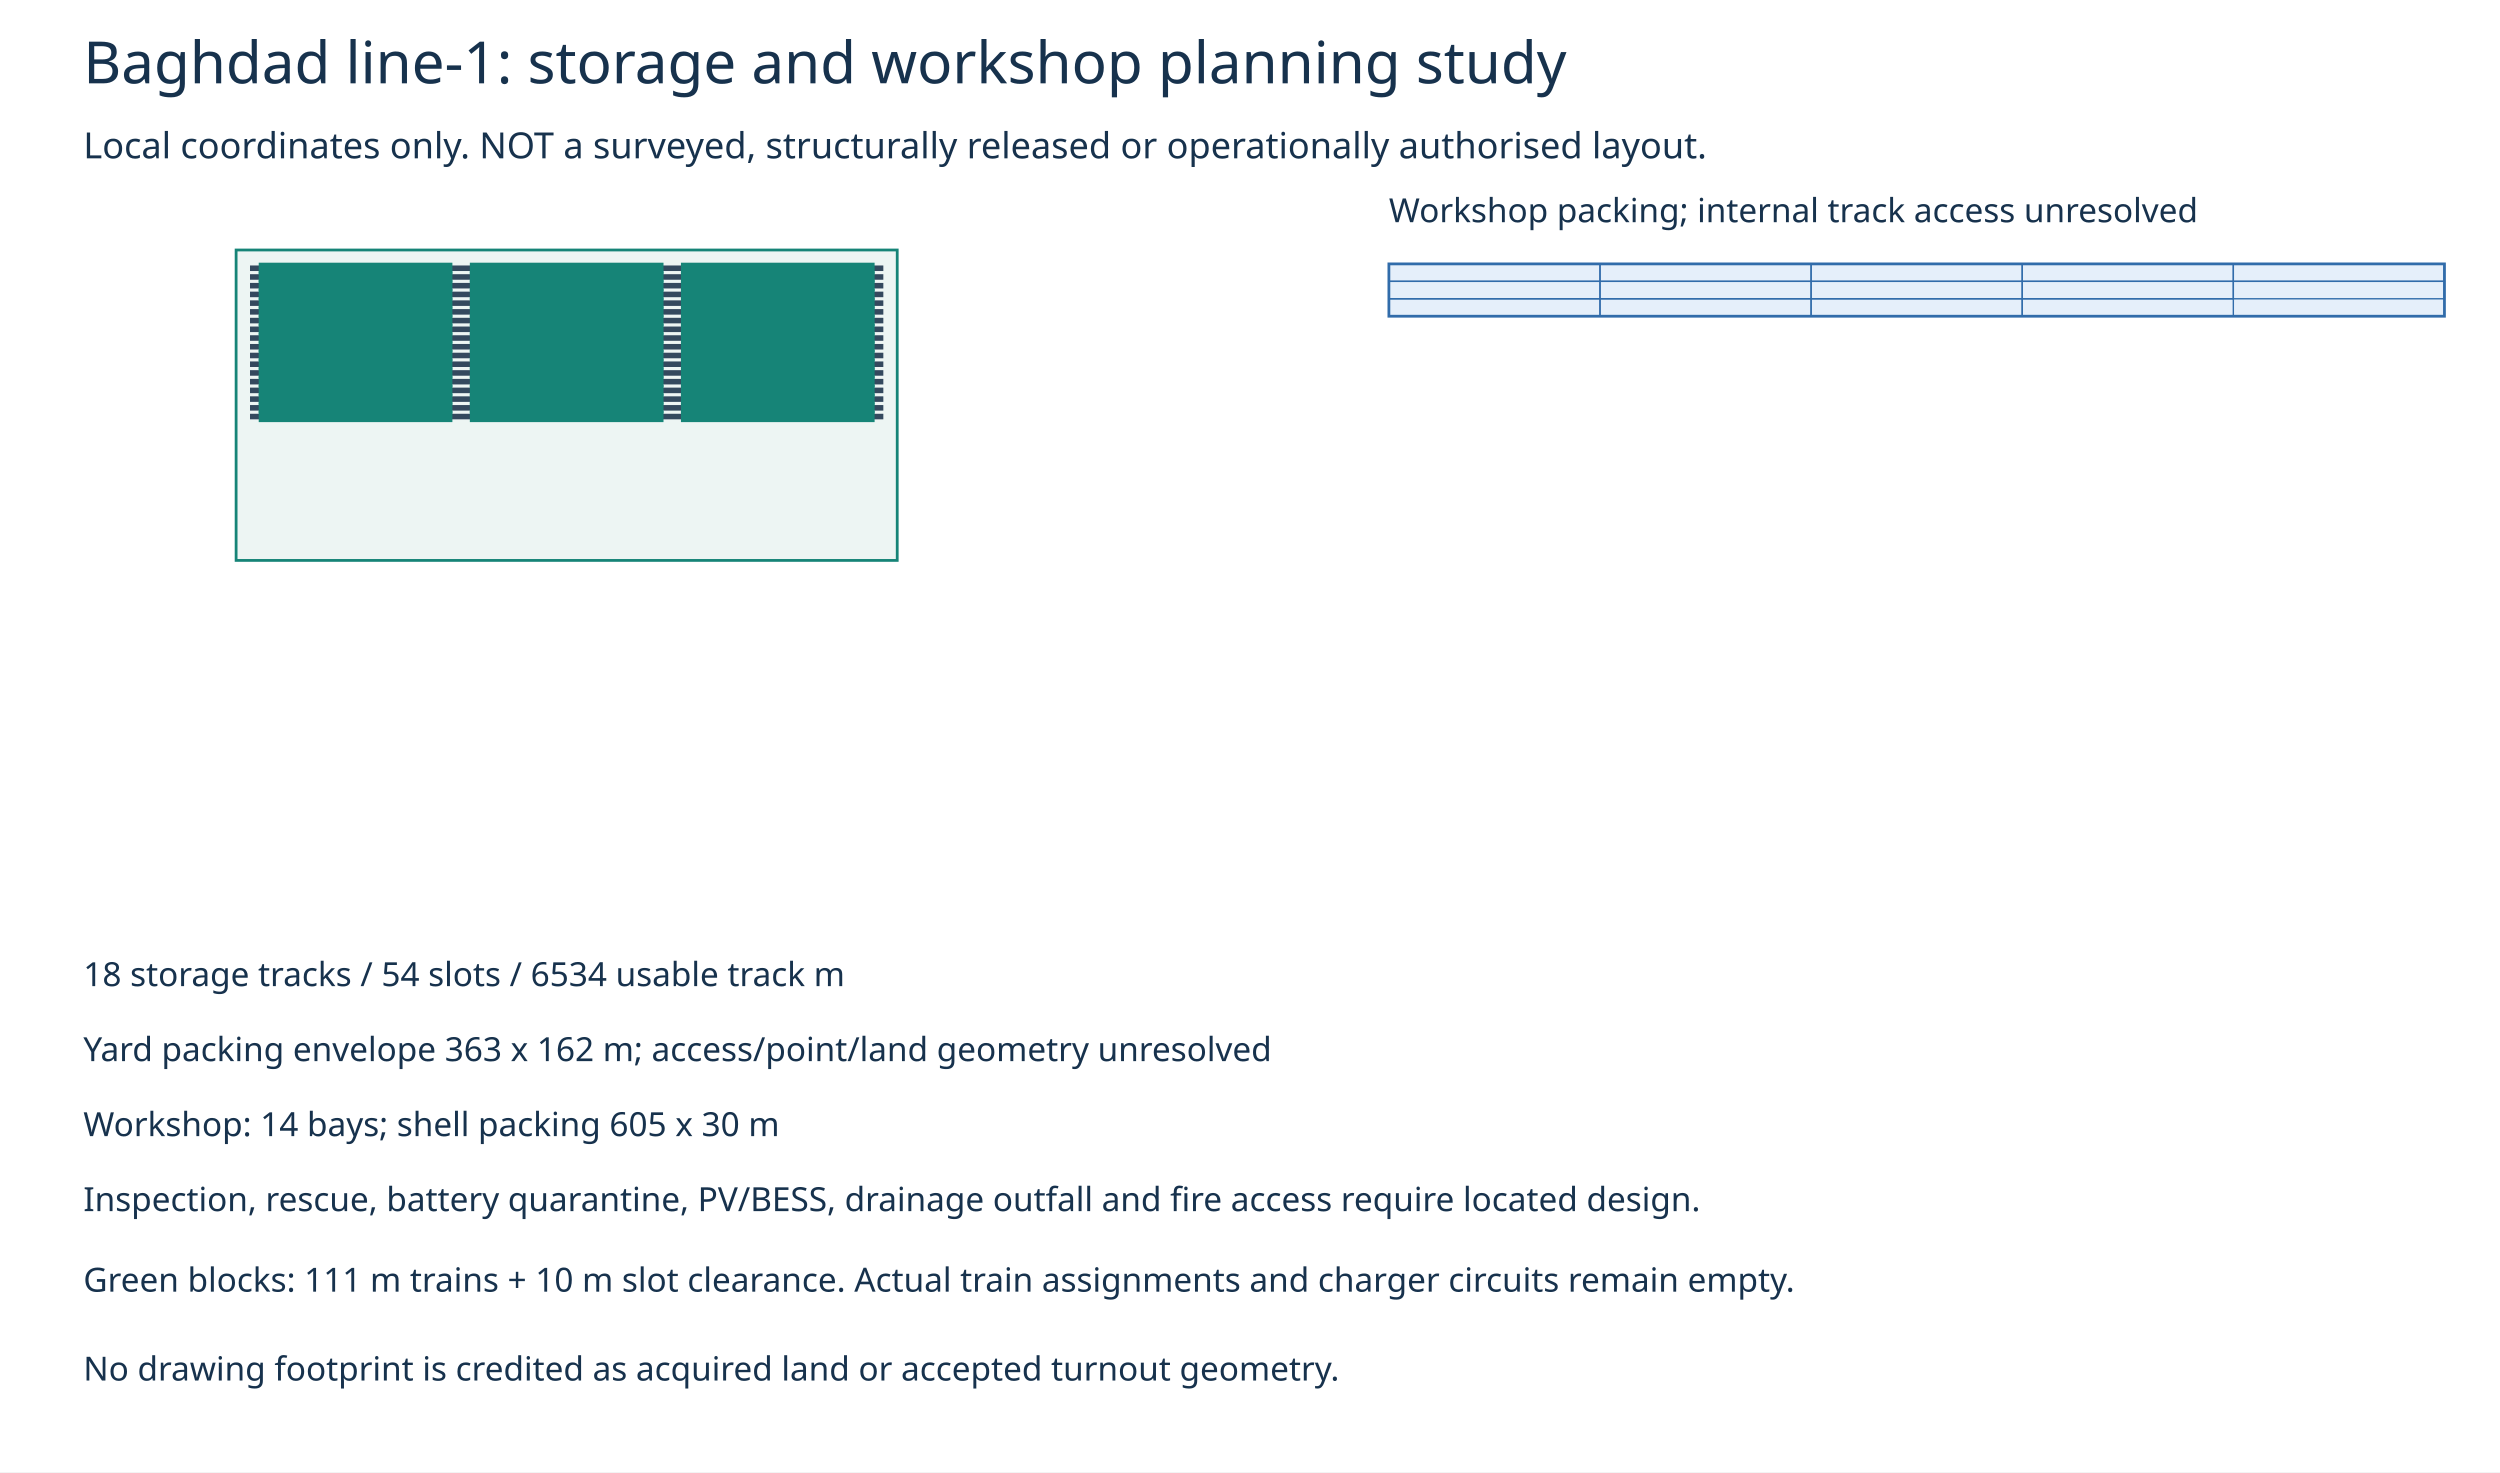
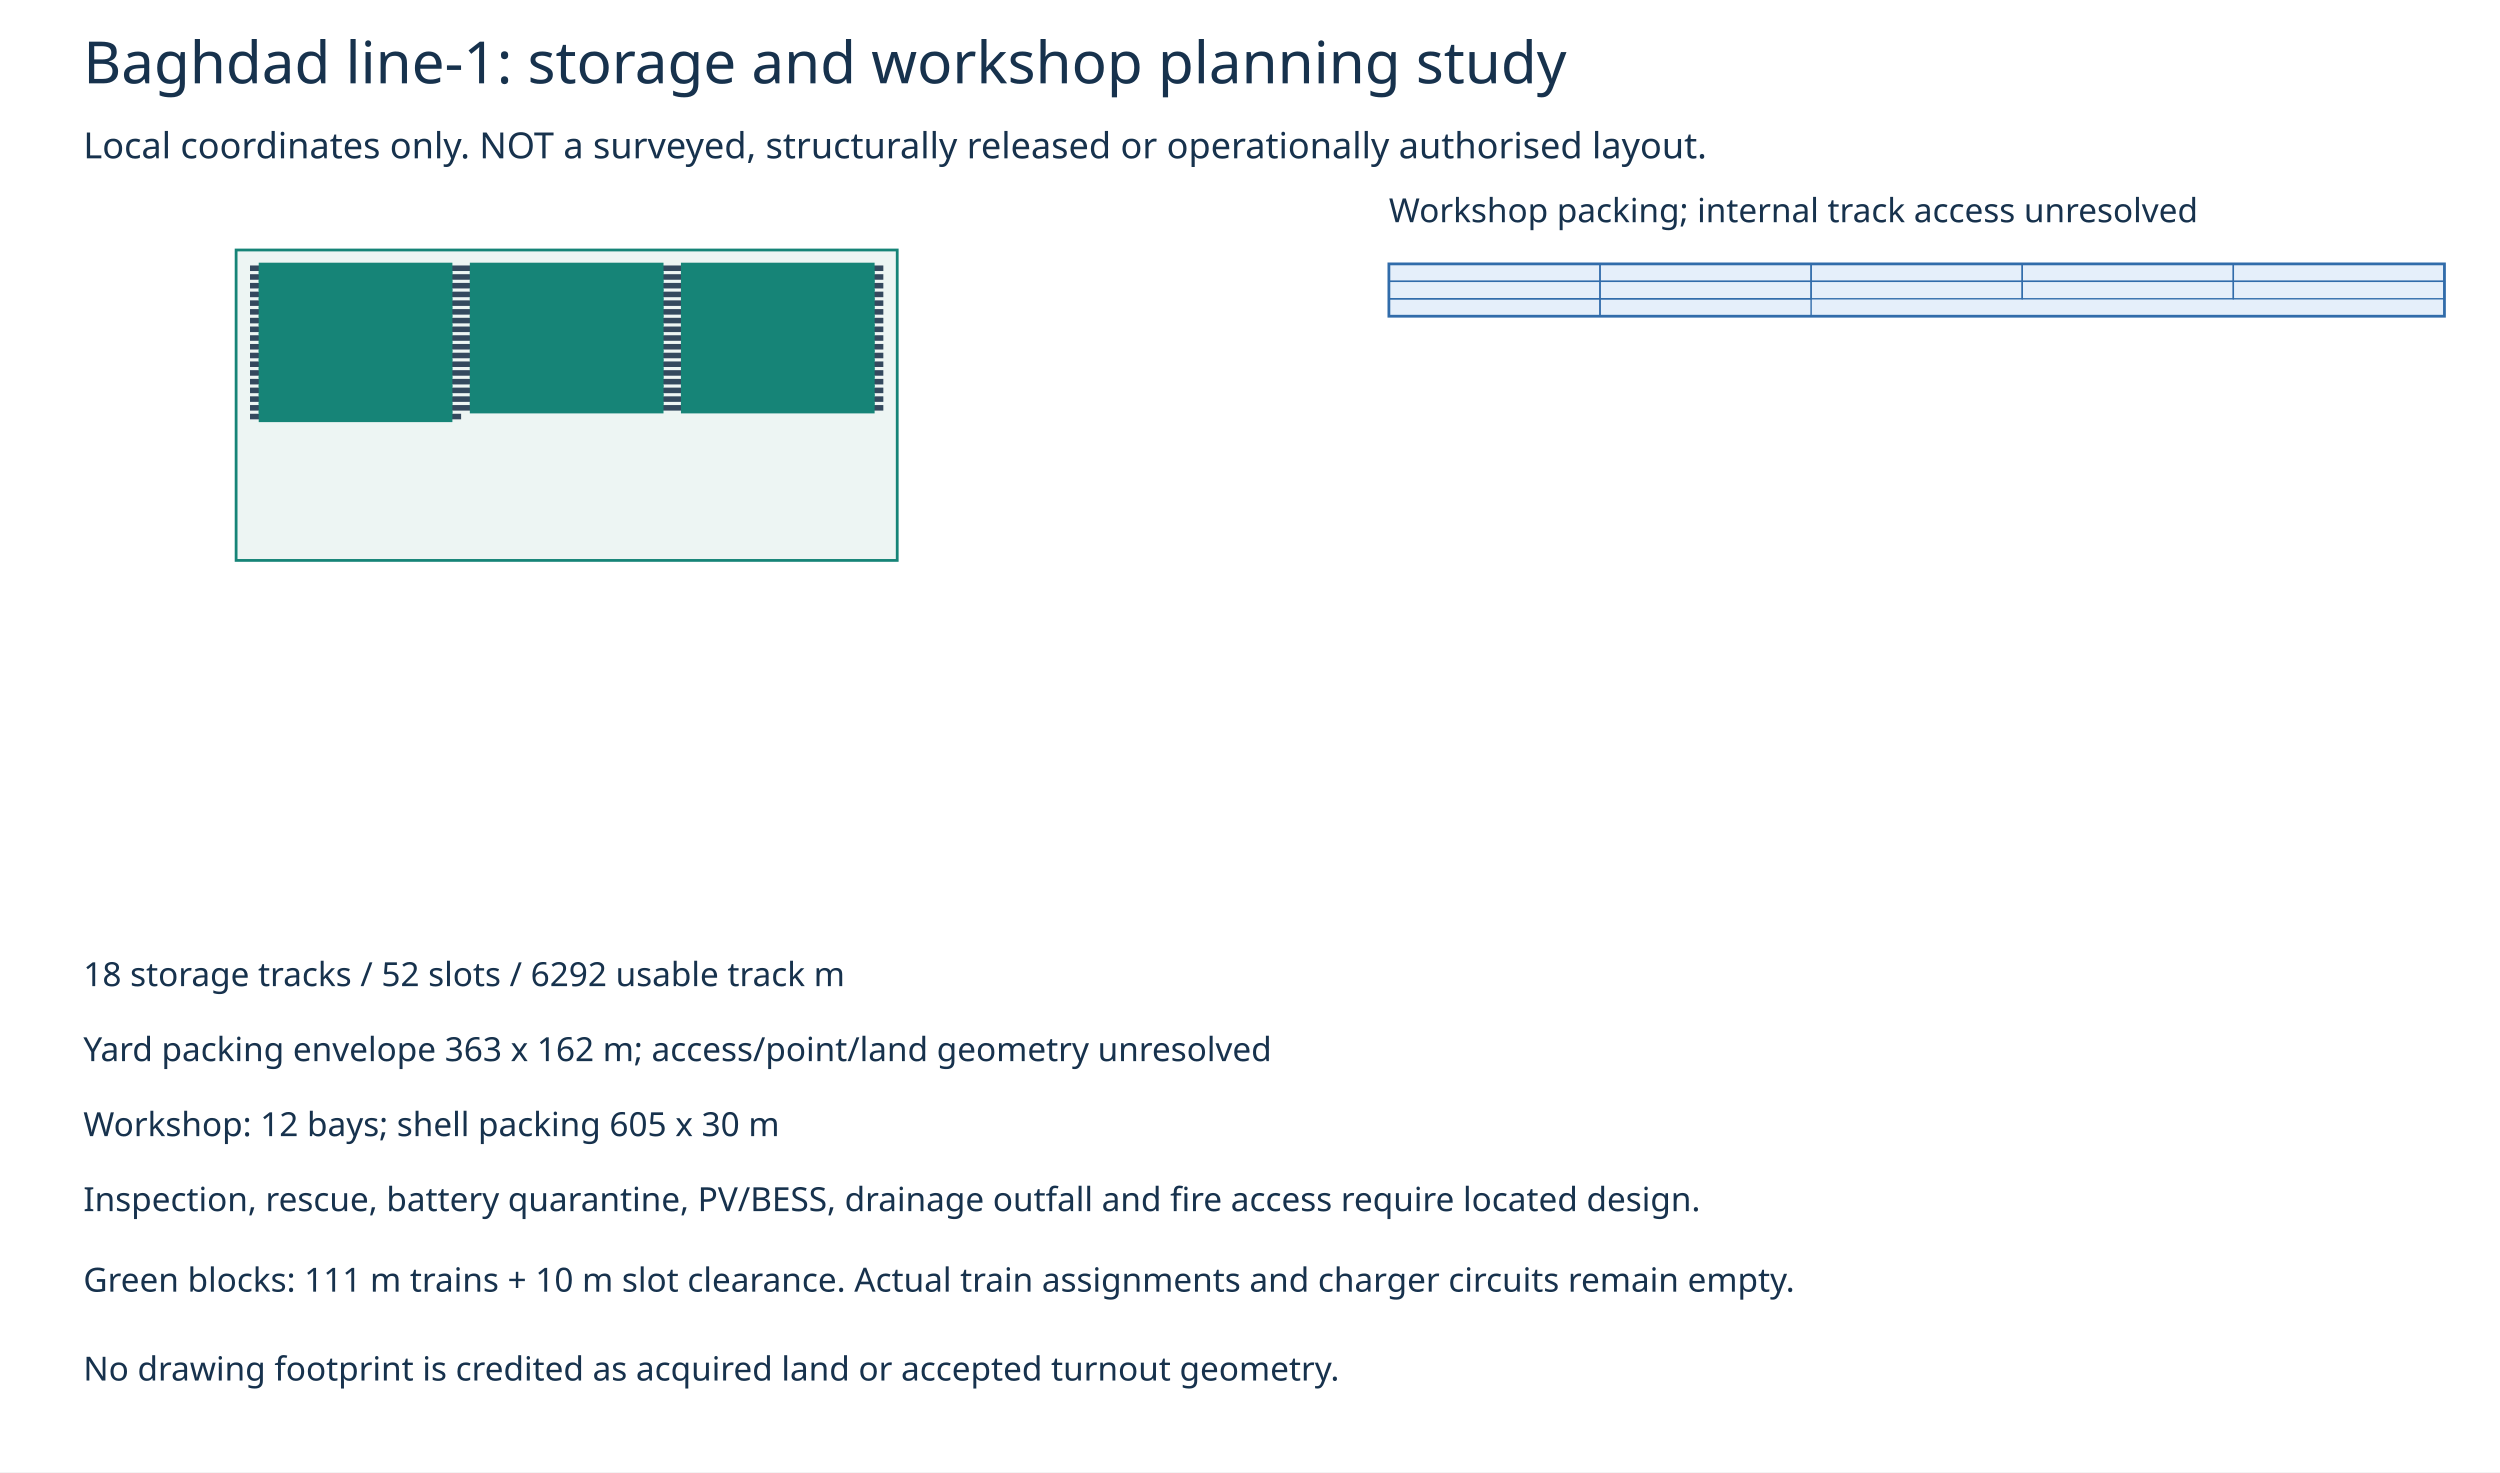
<svg xmlns="http://www.w3.org/2000/svg" width="900" height="530" viewBox="0 0 900 530">
  <rect width="900" height="530" fill="white" />
  <g font-family="sans-serif" fill="#17324d">
    <text x="30" y="30" font-size="21">Baghdad line-1: storage and workshop planning study</text>
    <text x="30" y="57" font-size="13">Local coordinates only. NOT a surveyed, structurally released or operationally authorised layout.</text>
    <rect x="85" y="90" width="238.00" height="111.75" fill="#edf5f3" stroke="#168477" />
    <path d="M90 96.57 H318.00" stroke="#34495e" stroke-width="2" />
    <rect x="93.14" y="94.57" width="69.72" height="4" fill="#168477" />
    <rect x="169.14" y="94.57" width="69.72" height="4" fill="#168477" />
    <rect x="245.14" y="94.57" width="69.72" height="4" fill="#168477" />
    <path d="M90 99.71 H318.00" stroke="#34495e" stroke-width="2" />
    <rect x="93.14" y="97.71" width="69.72" height="4" fill="#168477" />
    <rect x="169.14" y="97.71" width="69.72" height="4" fill="#168477" />
    <rect x="245.14" y="97.71" width="69.72" height="4" fill="#168477" />
    <path d="M90 102.85 H318.00" stroke="#34495e" stroke-width="2" />
    <rect x="93.14" y="100.85" width="69.72" height="4" fill="#168477" />
    <rect x="169.14" y="100.85" width="69.72" height="4" fill="#168477" />
    <rect x="245.14" y="100.85" width="69.72" height="4" fill="#168477" />
    <path d="M90 105.99 H318.00" stroke="#34495e" stroke-width="2" />
    <rect x="93.14" y="103.99" width="69.72" height="4" fill="#168477" />
    <rect x="169.14" y="103.99" width="69.72" height="4" fill="#168477" />
    <rect x="245.14" y="103.99" width="69.72" height="4" fill="#168477" />
    <path d="M90 109.13 H318.00" stroke="#34495e" stroke-width="2" />
    <rect x="93.14" y="107.13" width="69.72" height="4" fill="#168477" />
    <rect x="169.14" y="107.13" width="69.72" height="4" fill="#168477" />
    <rect x="245.14" y="107.13" width="69.72" height="4" fill="#168477" />
    <path d="M90 112.27 H318.00" stroke="#34495e" stroke-width="2" />
    <rect x="93.14" y="110.27" width="69.72" height="4" fill="#168477" />
    <rect x="169.14" y="110.27" width="69.72" height="4" fill="#168477" />
    <rect x="245.14" y="110.27" width="69.72" height="4" fill="#168477" />
    <path d="M90 115.41 H318.00" stroke="#34495e" stroke-width="2" />
    <rect x="93.14" y="113.41" width="69.72" height="4" fill="#168477" />
    <rect x="169.14" y="113.41" width="69.72" height="4" fill="#168477" />
    <rect x="245.14" y="113.41" width="69.72" height="4" fill="#168477" />
    <path d="M90 118.55 H318.00" stroke="#34495e" stroke-width="2" />
    <rect x="93.14" y="116.55" width="69.72" height="4" fill="#168477" />
    <rect x="169.14" y="116.55" width="69.72" height="4" fill="#168477" />
    <rect x="245.14" y="116.55" width="69.72" height="4" fill="#168477" />
    <path d="M90 121.69 H318.00" stroke="#34495e" stroke-width="2" />
    <rect x="93.14" y="119.69" width="69.72" height="4" fill="#168477" />
    <rect x="169.14" y="119.69" width="69.72" height="4" fill="#168477" />
    <rect x="245.14" y="119.69" width="69.72" height="4" fill="#168477" />
    <path d="M90 124.83 H318.00" stroke="#34495e" stroke-width="2" />
    <rect x="93.14" y="122.83" width="69.72" height="4" fill="#168477" />
    <rect x="169.14" y="122.83" width="69.72" height="4" fill="#168477" />
    <rect x="245.14" y="122.83" width="69.72" height="4" fill="#168477" />
    <path d="M90 127.98 H318.00" stroke="#34495e" stroke-width="2" />
    <rect x="93.14" y="125.98" width="69.72" height="4" fill="#168477" />
    <rect x="169.14" y="125.98" width="69.72" height="4" fill="#168477" />
    <rect x="245.14" y="125.98" width="69.72" height="4" fill="#168477" />
    <path d="M90 131.12 H318.00" stroke="#34495e" stroke-width="2" />
    <rect x="93.14" y="129.12" width="69.72" height="4" fill="#168477" />
    <rect x="169.14" y="129.12" width="69.72" height="4" fill="#168477" />
    <rect x="245.14" y="129.12" width="69.72" height="4" fill="#168477" />
    <path d="M90 134.26 H318.00" stroke="#34495e" stroke-width="2" />
    <rect x="93.14" y="132.26" width="69.72" height="4" fill="#168477" />
    <rect x="169.14" y="132.26" width="69.72" height="4" fill="#168477" />
    <rect x="245.14" y="132.26" width="69.72" height="4" fill="#168477" />
    <path d="M90 137.40 H318.00" stroke="#34495e" stroke-width="2" />
    <rect x="93.14" y="135.40" width="69.72" height="4" fill="#168477" />
    <rect x="169.14" y="135.40" width="69.72" height="4" fill="#168477" />
    <rect x="245.14" y="135.40" width="69.72" height="4" fill="#168477" />
    <path d="M90 140.54 H318.00" stroke="#34495e" stroke-width="2" />
    <rect x="93.14" y="138.54" width="69.72" height="4" fill="#168477" />
    <rect x="169.14" y="138.54" width="69.72" height="4" fill="#168477" />
    <rect x="245.14" y="138.54" width="69.72" height="4" fill="#168477" />
    <path d="M90 143.68 H318.00" stroke="#34495e" stroke-width="2" />
    <rect x="93.14" y="141.68" width="69.72" height="4" fill="#168477" />
    <rect x="169.14" y="141.68" width="69.72" height="4" fill="#168477" />
    <rect x="245.14" y="141.68" width="69.72" height="4" fill="#168477" />
    <path d="M90 146.82 H318.00" stroke="#34495e" stroke-width="2" />
    <rect x="93.14" y="144.82" width="69.72" height="4" fill="#168477" />
    <rect x="169.14" y="144.82" width="69.72" height="4" fill="#168477" />
    <rect x="245.14" y="144.82" width="69.72" height="4" fill="#168477" />
-     <path d="M90 149.96 H318.00" stroke="#34495e" stroke-width="2" />
+     <path d="M90 149.96 H166.00" stroke="#34495e" stroke-width="2" />
    <rect x="93.14" y="147.96" width="69.72" height="4" fill="#168477" />
-     <rect x="169.14" y="147.96" width="69.72" height="4" fill="#168477" />
-     <rect x="245.14" y="147.96" width="69.72" height="4" fill="#168477" />
    <rect x="500" y="95" width="380.00" height="18.84" fill="#e5effa" stroke="#316caa" />
    <rect x="500.00" y="95.00" width="76.00" height="6.28" fill="none" stroke="#316caa" stroke-width="0.5" />
    <rect x="576.00" y="95.00" width="76.00" height="6.28" fill="none" stroke="#316caa" stroke-width="0.5" />
    <rect x="652.00" y="95.00" width="76.00" height="6.28" fill="none" stroke="#316caa" stroke-width="0.5" />
    <rect x="728.00" y="95.00" width="76.00" height="6.28" fill="none" stroke="#316caa" stroke-width="0.5" />
    <rect x="804.00" y="95.00" width="76.00" height="6.28" fill="none" stroke="#316caa" stroke-width="0.5" />
    <rect x="500.00" y="101.28" width="76.00" height="6.28" fill="none" stroke="#316caa" stroke-width="0.5" />
    <rect x="576.00" y="101.28" width="76.00" height="6.28" fill="none" stroke="#316caa" stroke-width="0.5" />
    <rect x="652.00" y="101.28" width="76.00" height="6.28" fill="none" stroke="#316caa" stroke-width="0.5" />
    <rect x="728.00" y="101.28" width="76.00" height="6.28" fill="none" stroke="#316caa" stroke-width="0.5" />
    <rect x="804.00" y="101.28" width="76.00" height="6.28" fill="none" stroke="#316caa" stroke-width="0.5" />
    <rect x="500.00" y="107.56" width="76.00" height="6.28" fill="none" stroke="#316caa" stroke-width="0.5" />
    <rect x="576.00" y="107.56" width="76.00" height="6.28" fill="none" stroke="#316caa" stroke-width="0.5" />
-     <rect x="652.00" y="107.56" width="76.00" height="6.28" fill="none" stroke="#316caa" stroke-width="0.5" />
-     <rect x="728.00" y="107.56" width="76.00" height="6.28" fill="none" stroke="#316caa" stroke-width="0.5" />
    <text x="500" y="80" font-size="12">Workshop packing; internal track access unresolved</text>
-     <text x="30" y="355">18 storage tracks / 54 slots / 6534 usable track m</text>
+     <text x="30" y="355">18 storage tracks / 52 slots / 6292 usable track m</text>
    <text x="30" y="382">Yard packing envelope 363 x 162 m; access/point/land geometry unresolved</text>
-     <text x="30" y="409">Workshop: 14 bays; shell packing 605 x 30 m</text>
+     <text x="30" y="409">Workshop: 12 bays; shell packing 605 x 30 m</text>
    <text x="30" y="436">Inspection, rescue, battery quarantine, PV/BESS, drainage outfall and fire access require located design.</text>
    <text x="30" y="465">Green blocks: 111 m trains + 10 m slot clearance. Actual train assignments and charger circuits remain empty.</text>
    <text x="30" y="497">No drawing footprint is credited as acquired land or accepted turnout geometry.</text>
  </g>
</svg>
